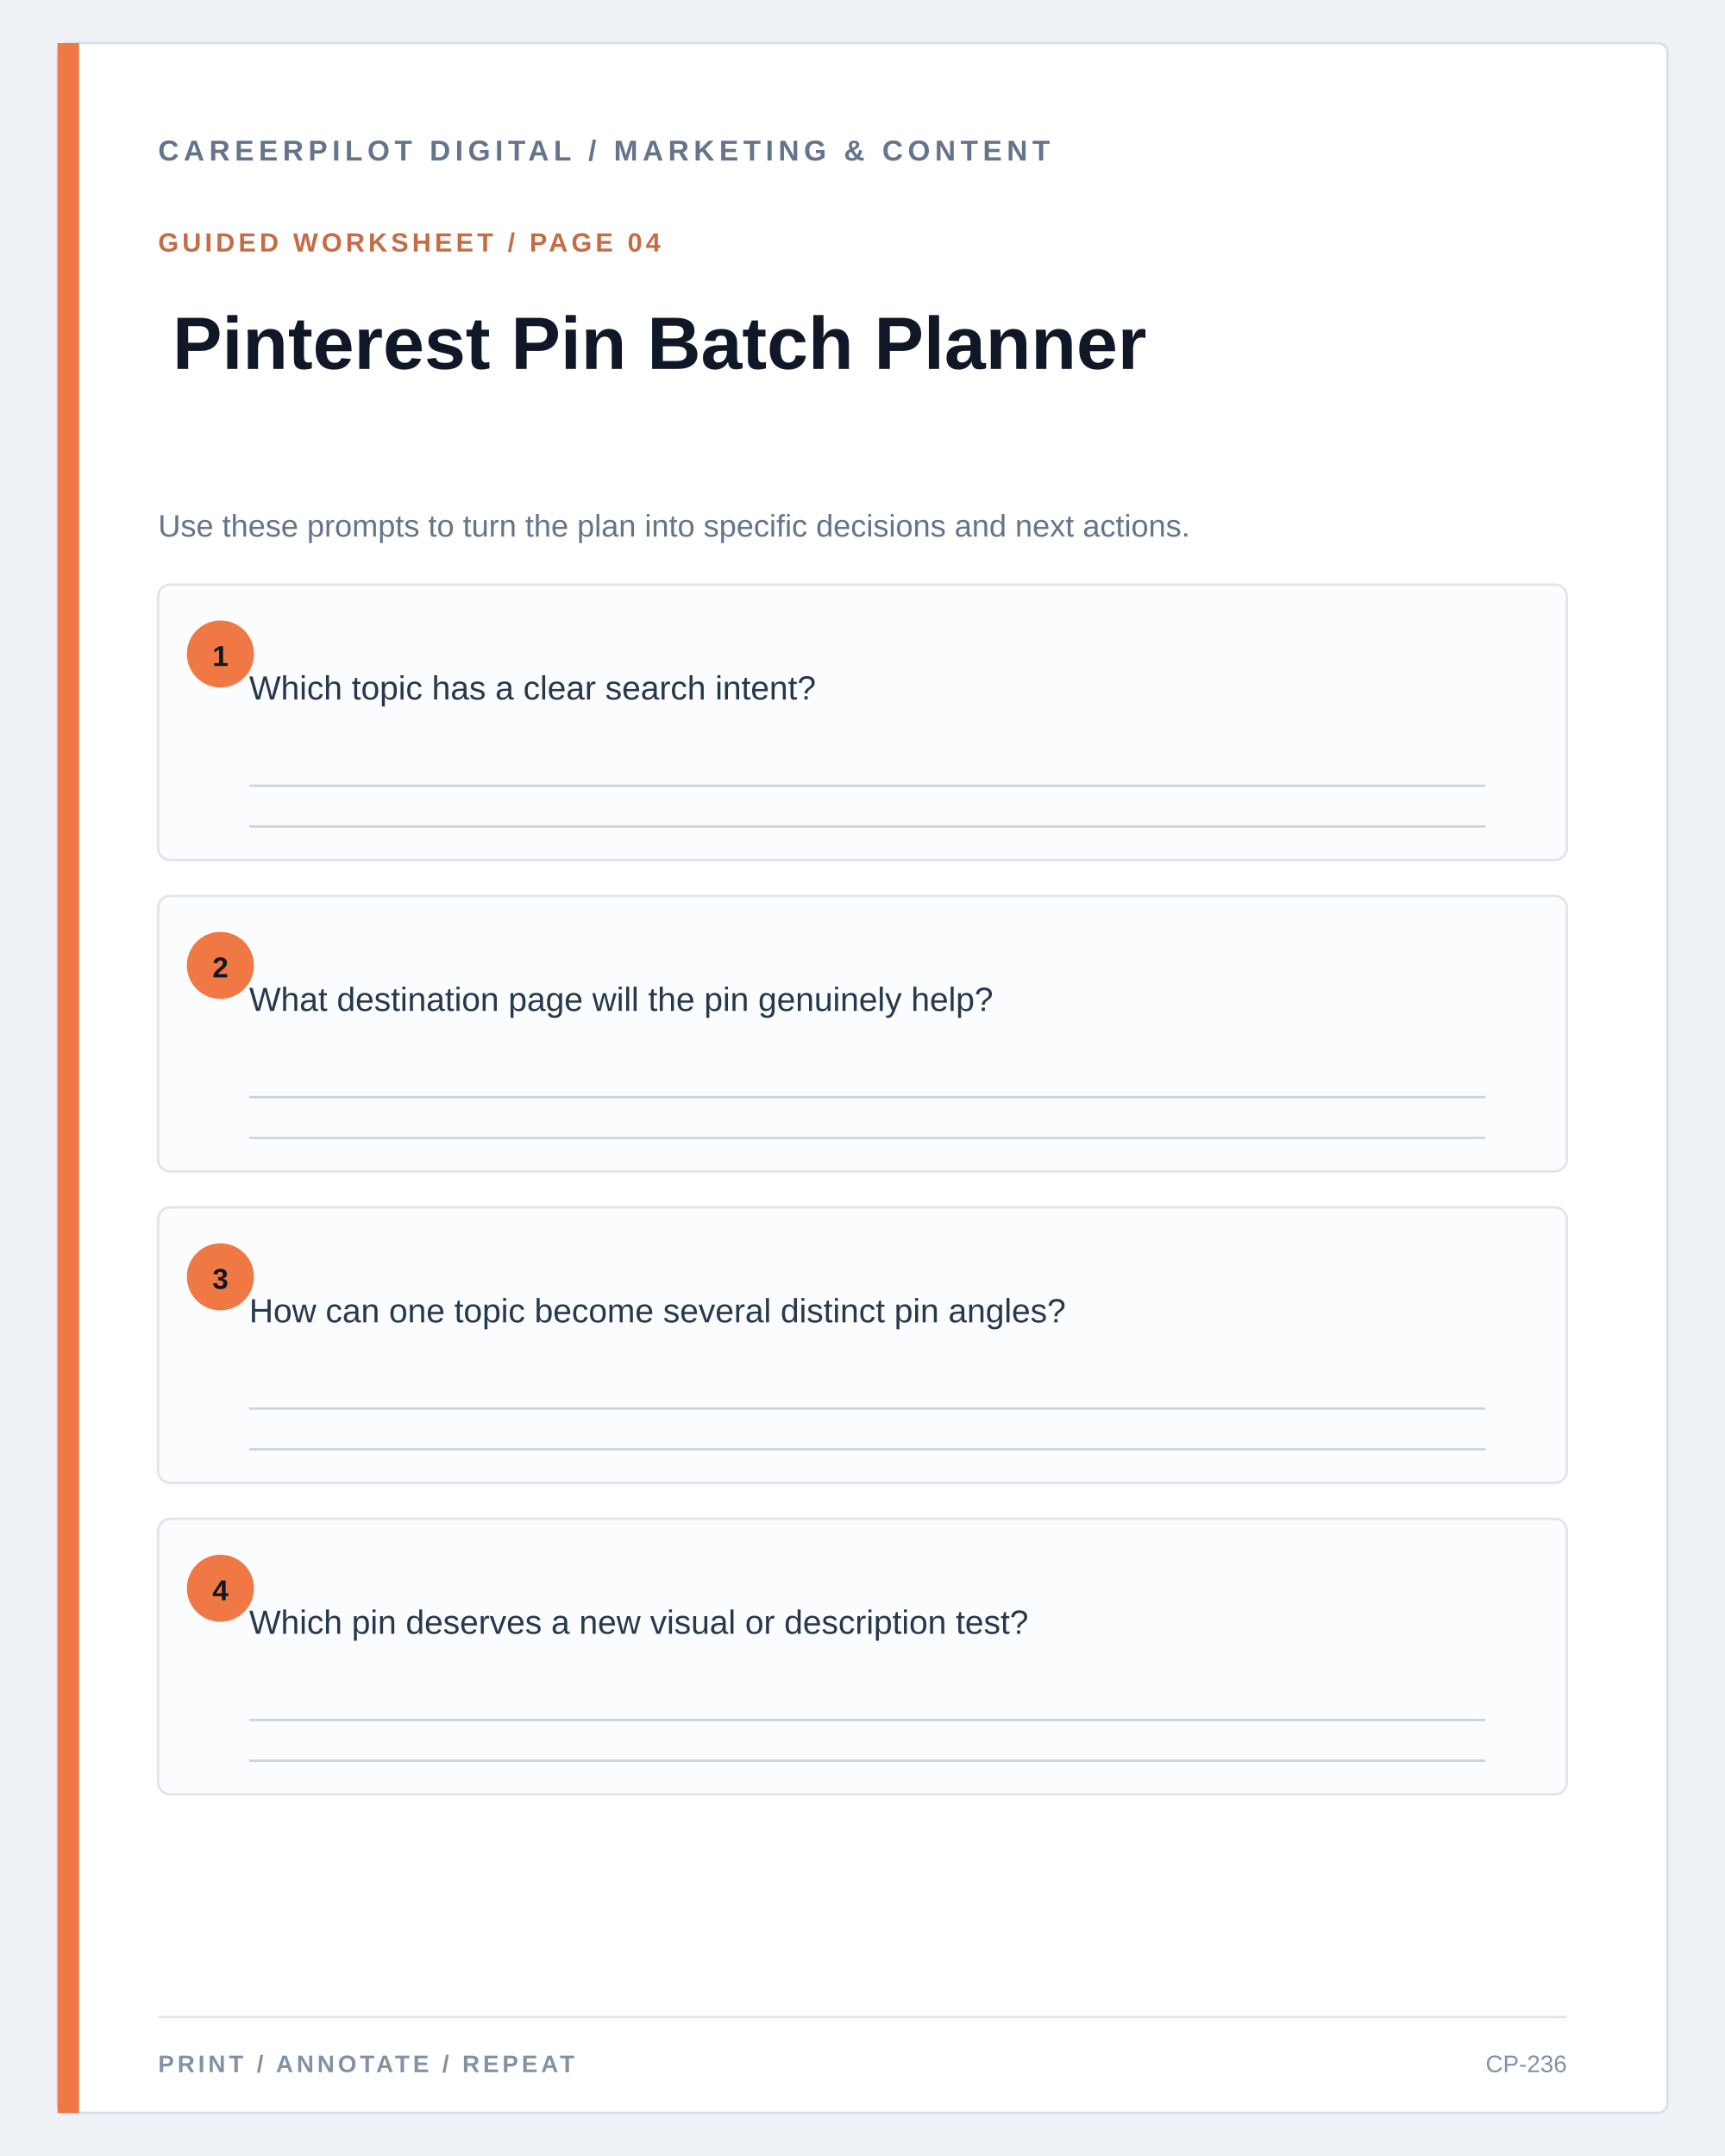
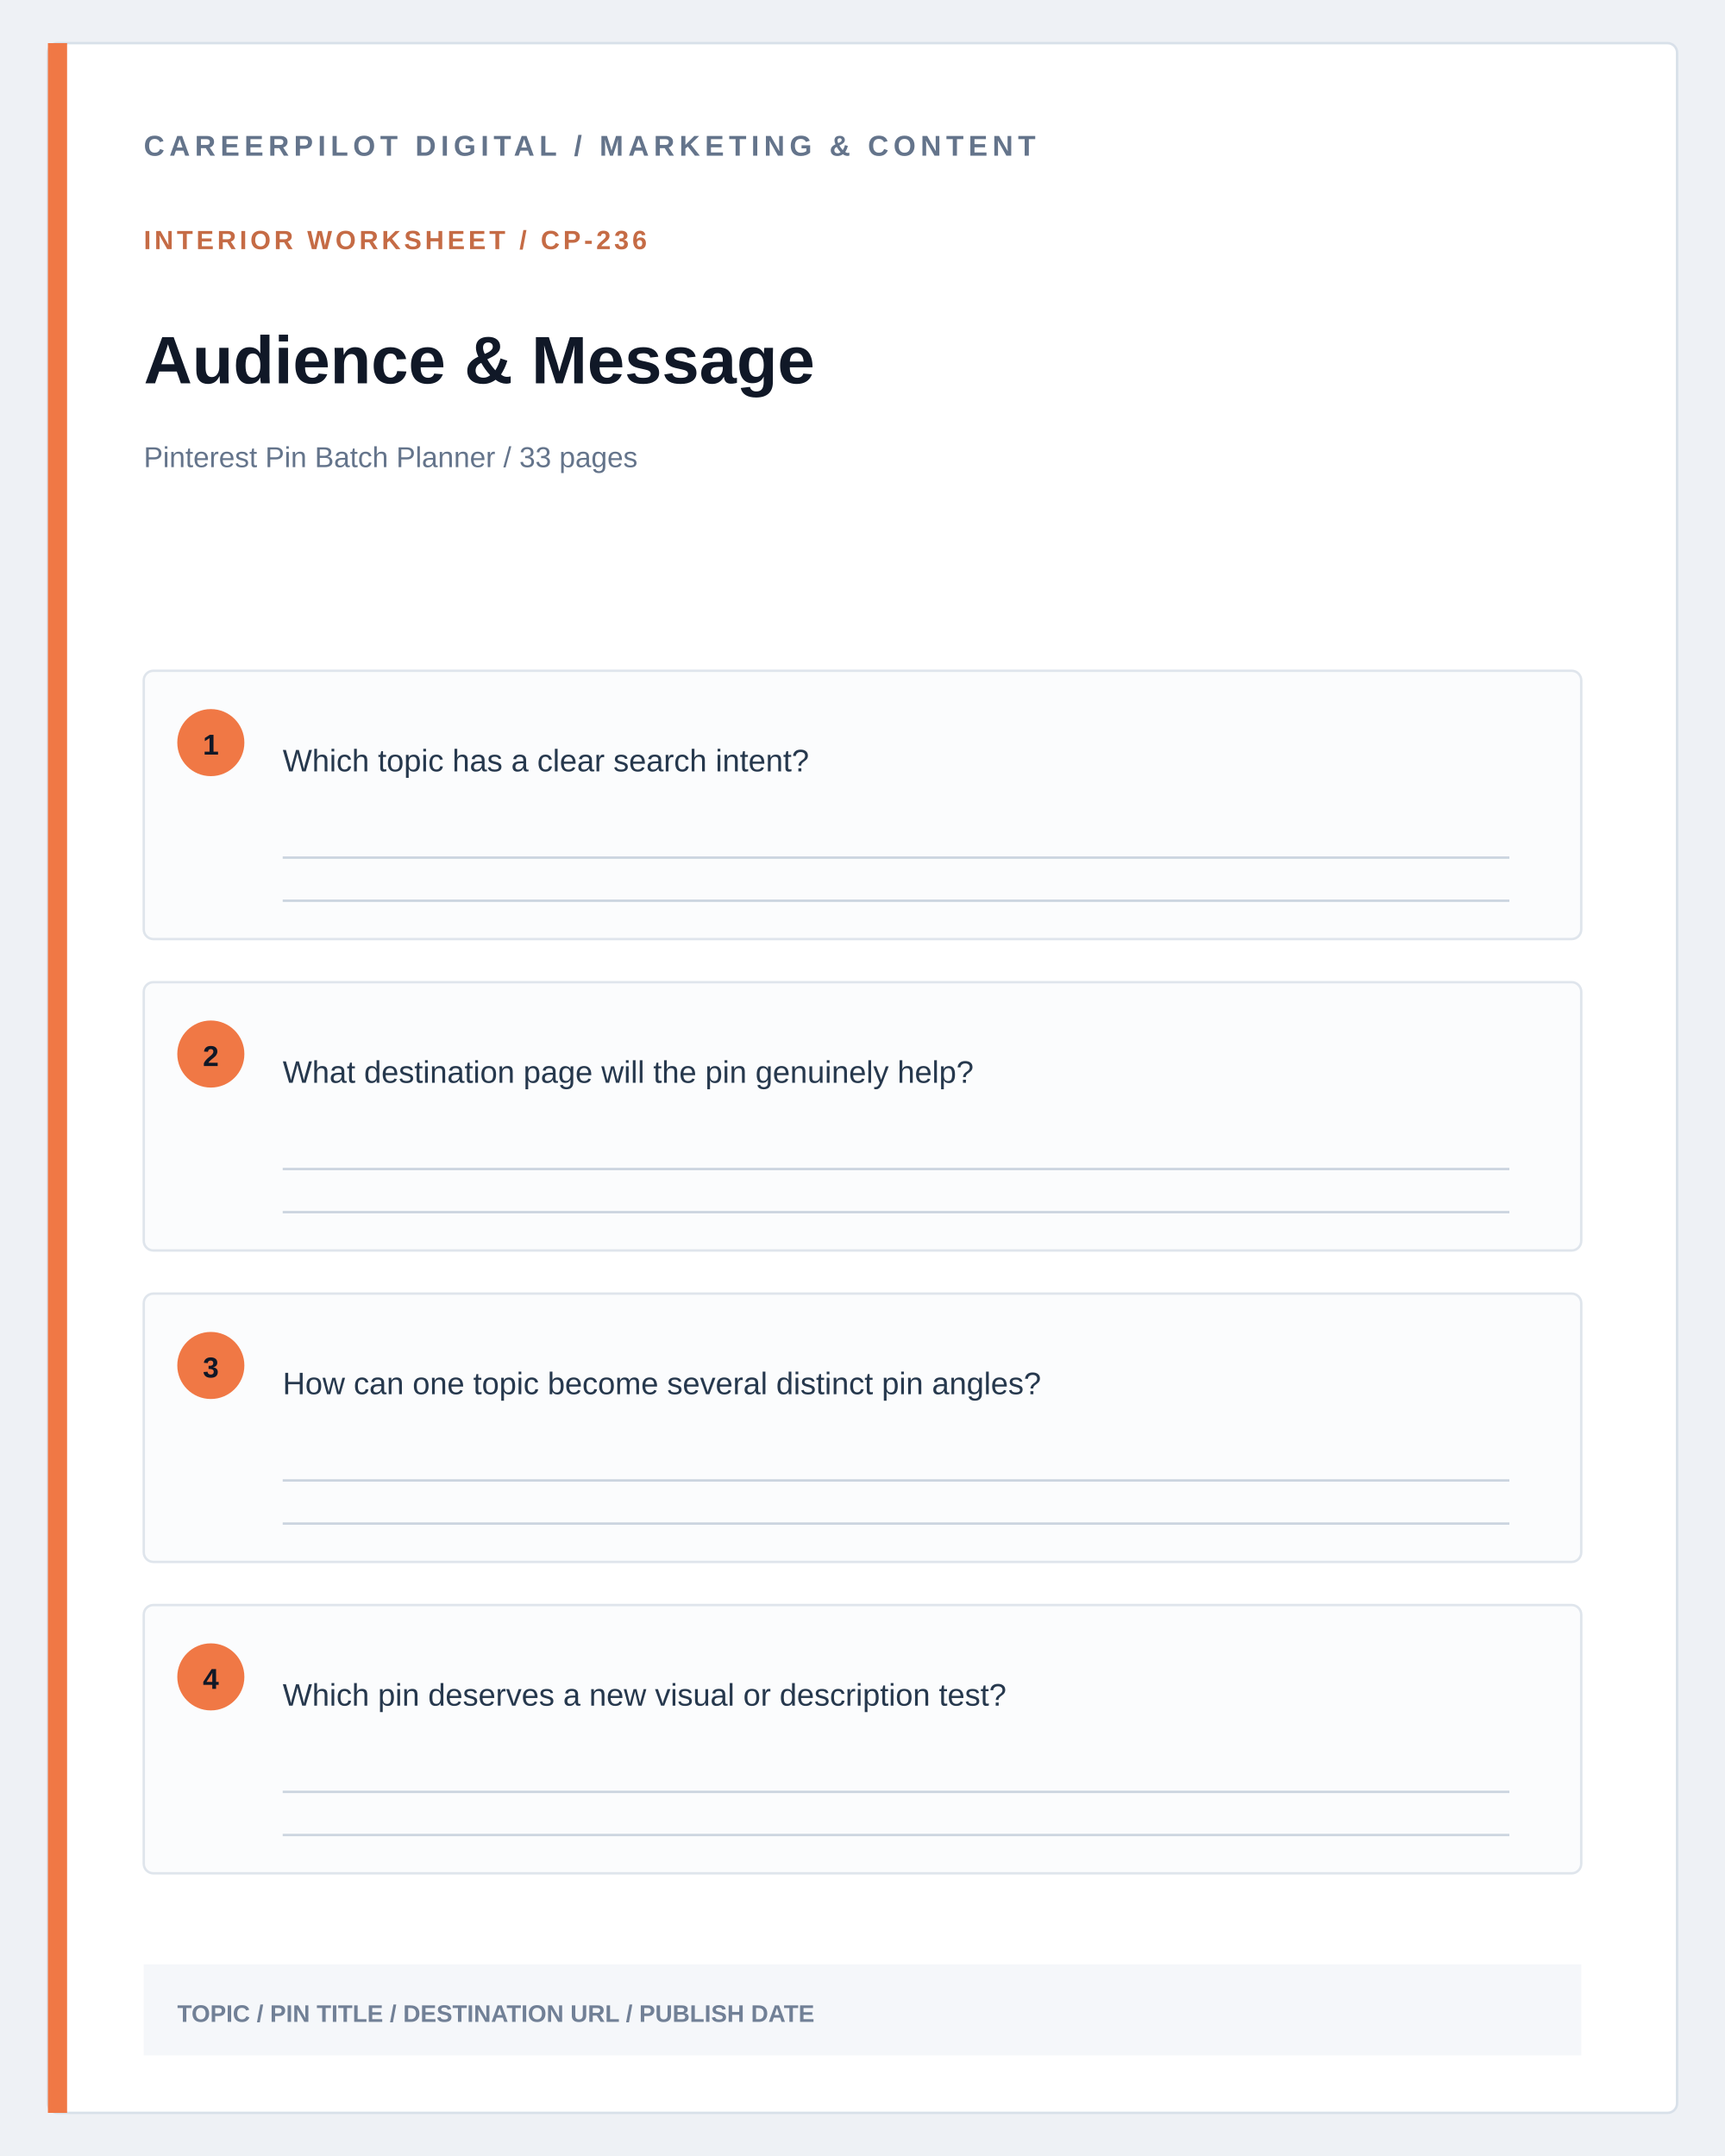
- <svg xmlns="http://www.w3.org/2000/svg" width="720" height="900" viewBox="0 0 720 900" role="img" aria-label="Pinterest Pin Batch Planner guided worksheet interior page">
+ <svg xmlns="http://www.w3.org/2000/svg" width="720" height="900" viewBox="0 0 720 900">
  <rect width="720" height="900" fill="#eef1f5" />
-   <rect x="24" y="18" width="672" height="864" rx="4" fill="#ffffff" stroke="#d8e0e9" />
-   <rect x="24" y="18" width="9" height="864" fill="#f07845" />
-   <text x="66" y="67" font-family="Arial,sans-serif" font-size="12" font-weight="700" letter-spacing="2" fill="#64748b">CAREERPILOT DIGITAL  /  MARKETING &amp; CONTENT</text>
-   <text x="66" y="105" font-family="Arial,sans-serif" font-size="11" font-weight="700" letter-spacing="1.5" fill="#c56b45">GUIDED WORKSHEET  /  PAGE 04</text>
-   <text x="72" y="154" font-family="Arial,Helvetica,sans-serif" font-size="31" font-weight="700" fill="#101827">Pinterest Pin Batch Planner</text>
-   <text x="66" y="224" font-family="Arial,sans-serif" font-size="13" fill="#64748b">Use these prompts to turn the plan into specific decisions and next actions.</text>
-   <rect x="66" y="244" width="588" height="115" rx="5" fill="#fbfcfd" stroke="#dfe5ec" />
-   <circle cx="92" cy="273" r="14" fill="#f07845" />
-   <text x="92" y="278" text-anchor="middle" font-family="Arial,sans-serif" font-size="12" font-weight="700" fill="#101827">1</text>
-   <text x="104" y="292" font-family="Arial,Helvetica,sans-serif" font-size="14" fill="#26384d">Which topic has a clear search intent?</text>
-   <line x1="104" y1="328" x2="620" y2="328" stroke="#cbd4df" />
-   <line x1="104" y1="345" x2="620" y2="345" stroke="#cbd4df" />
-   <rect x="66" y="374" width="588" height="115" rx="5" fill="#fbfcfd" stroke="#dfe5ec" />
-   <circle cx="92" cy="403" r="14" fill="#f07845" />
-   <text x="92" y="408" text-anchor="middle" font-family="Arial,sans-serif" font-size="12" font-weight="700" fill="#101827">2</text>
-   <text x="104" y="422" font-family="Arial,Helvetica,sans-serif" font-size="14" fill="#26384d">What destination page will the pin genuinely help?</text>
-   <line x1="104" y1="458" x2="620" y2="458" stroke="#cbd4df" />
-   <line x1="104" y1="475" x2="620" y2="475" stroke="#cbd4df" />
-   <rect x="66" y="504" width="588" height="115" rx="5" fill="#fbfcfd" stroke="#dfe5ec" />
-   <circle cx="92" cy="533" r="14" fill="#f07845" />
-   <text x="92" y="538" text-anchor="middle" font-family="Arial,sans-serif" font-size="12" font-weight="700" fill="#101827">3</text>
-   <text x="104" y="552" font-family="Arial,Helvetica,sans-serif" font-size="14" fill="#26384d">How can one topic become several distinct pin angles?</text>
-   <line x1="104" y1="588" x2="620" y2="588" stroke="#cbd4df" />
-   <line x1="104" y1="605" x2="620" y2="605" stroke="#cbd4df" />
-   <rect x="66" y="634" width="588" height="115" rx="5" fill="#fbfcfd" stroke="#dfe5ec" />
-   <circle cx="92" cy="663" r="14" fill="#f07845" />
-   <text x="92" y="668" text-anchor="middle" font-family="Arial,sans-serif" font-size="12" font-weight="700" fill="#101827">4</text>
-   <text x="104" y="682" font-family="Arial,Helvetica,sans-serif" font-size="14" fill="#26384d">Which pin deserves a new visual or description test?</text>
-   <line x1="104" y1="718" x2="620" y2="718" stroke="#cbd4df" />
-   <line x1="104" y1="735" x2="620" y2="735" stroke="#cbd4df" />
-   <line x1="66" y1="842" x2="654" y2="842" stroke="#e1e6ed" />
-   <text x="66" y="865" font-family="Arial,sans-serif" font-size="10" font-weight="600" letter-spacing="1.4" fill="#8291a3">PRINT  /  ANNOTATE  /  REPEAT</text>
-   <text x="654" y="865" text-anchor="end" font-family="Arial,sans-serif" font-size="10" fill="#8291a3">CP-236</text>
+   <rect x="20" y="18" width="680" height="864" rx="4" fill="#fff" stroke="#d8e0e9" />
+   <rect x="20" y="18" width="8" height="864" fill="#f07845" />
+   <text x="60" y="65" font-family="Arial" font-size="12" font-weight="700" letter-spacing="2" fill="#64748b">CAREERPILOT DIGITAL / MARKETING &amp; CONTENT</text>
+   <text x="60" y="104" font-family="Arial" font-size="11" font-weight="700" letter-spacing="1.4" fill="#c56b45">INTERIOR WORKSHEET / CP-236</text>
+   <text x="60" y="160" font-family="Arial" font-size="28" font-weight="700" fill="#101827">Audience &amp; Message</text>
+   <text x="60" y="195" font-family="Arial" font-size="12" fill="#64748b">Pinterest Pin Batch Planner / 33 pages</text>
+   <rect x="60" y="280" width="600" height="112" rx="4" fill="#fbfcfd" stroke="#dfe5ec" />
+   <circle cx="88" cy="310" r="14" fill="#f07845" />
+   <text x="88" y="315" text-anchor="middle" font-family="Arial" font-size="12" font-weight="700" fill="#101827">1</text>
+   <text x="118" y="322" font-family="Arial" font-size="13" fill="#26384d">Which topic has a clear search intent?</text>
+   <line x1="118" y1="358" x2="630" y2="358" stroke="#cbd4df" />
+   <line x1="118" y1="376" x2="630" y2="376" stroke="#cbd4df" />
+   <rect x="60" y="410" width="600" height="112" rx="4" fill="#fbfcfd" stroke="#dfe5ec" />
+   <circle cx="88" cy="440" r="14" fill="#f07845" />
+   <text x="88" y="445" text-anchor="middle" font-family="Arial" font-size="12" font-weight="700" fill="#101827">2</text>
+   <text x="118" y="452" font-family="Arial" font-size="13" fill="#26384d">What destination page will the pin genuinely help?</text>
+   <line x1="118" y1="488" x2="630" y2="488" stroke="#cbd4df" />
+   <line x1="118" y1="506" x2="630" y2="506" stroke="#cbd4df" />
+   <rect x="60" y="540" width="600" height="112" rx="4" fill="#fbfcfd" stroke="#dfe5ec" />
+   <circle cx="88" cy="570" r="14" fill="#f07845" />
+   <text x="88" y="575" text-anchor="middle" font-family="Arial" font-size="12" font-weight="700" fill="#101827">3</text>
+   <text x="118" y="582" font-family="Arial" font-size="13" fill="#26384d">How can one topic become several distinct pin angles?</text>
+   <line x1="118" y1="618" x2="630" y2="618" stroke="#cbd4df" />
+   <line x1="118" y1="636" x2="630" y2="636" stroke="#cbd4df" />
+   <rect x="60" y="670" width="600" height="112" rx="4" fill="#fbfcfd" stroke="#dfe5ec" />
+   <circle cx="88" cy="700" r="14" fill="#f07845" />
+   <text x="88" y="705" text-anchor="middle" font-family="Arial" font-size="12" font-weight="700" fill="#101827">4</text>
+   <text x="118" y="712" font-family="Arial" font-size="13" fill="#26384d">Which pin deserves a new visual or description test?</text>
+   <line x1="118" y1="748" x2="630" y2="748" stroke="#cbd4df" />
+   <line x1="118" y1="766" x2="630" y2="766" stroke="#cbd4df" />
+   <rect x="60" y="820" width="600" height="38" fill="#f5f7fa" />
+   <text x="74" y="844" font-family="Arial" font-size="10" font-weight="700" fill="#718096">TOPIC / PIN TITLE / DESTINATION URL / PUBLISH DATE</text>
</svg>
